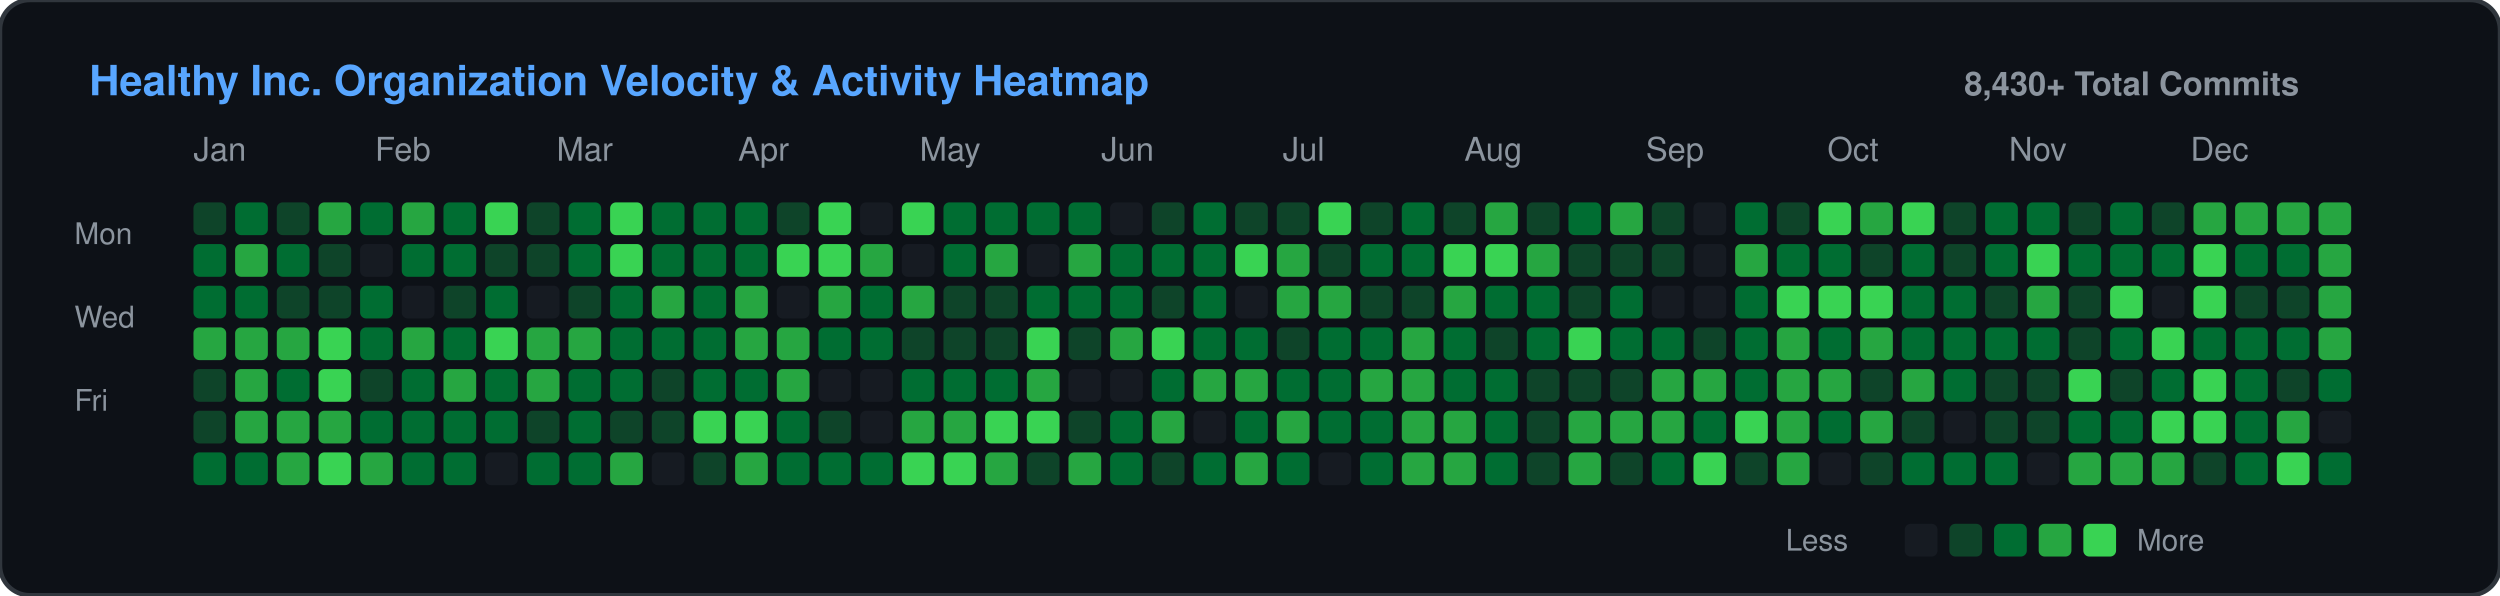
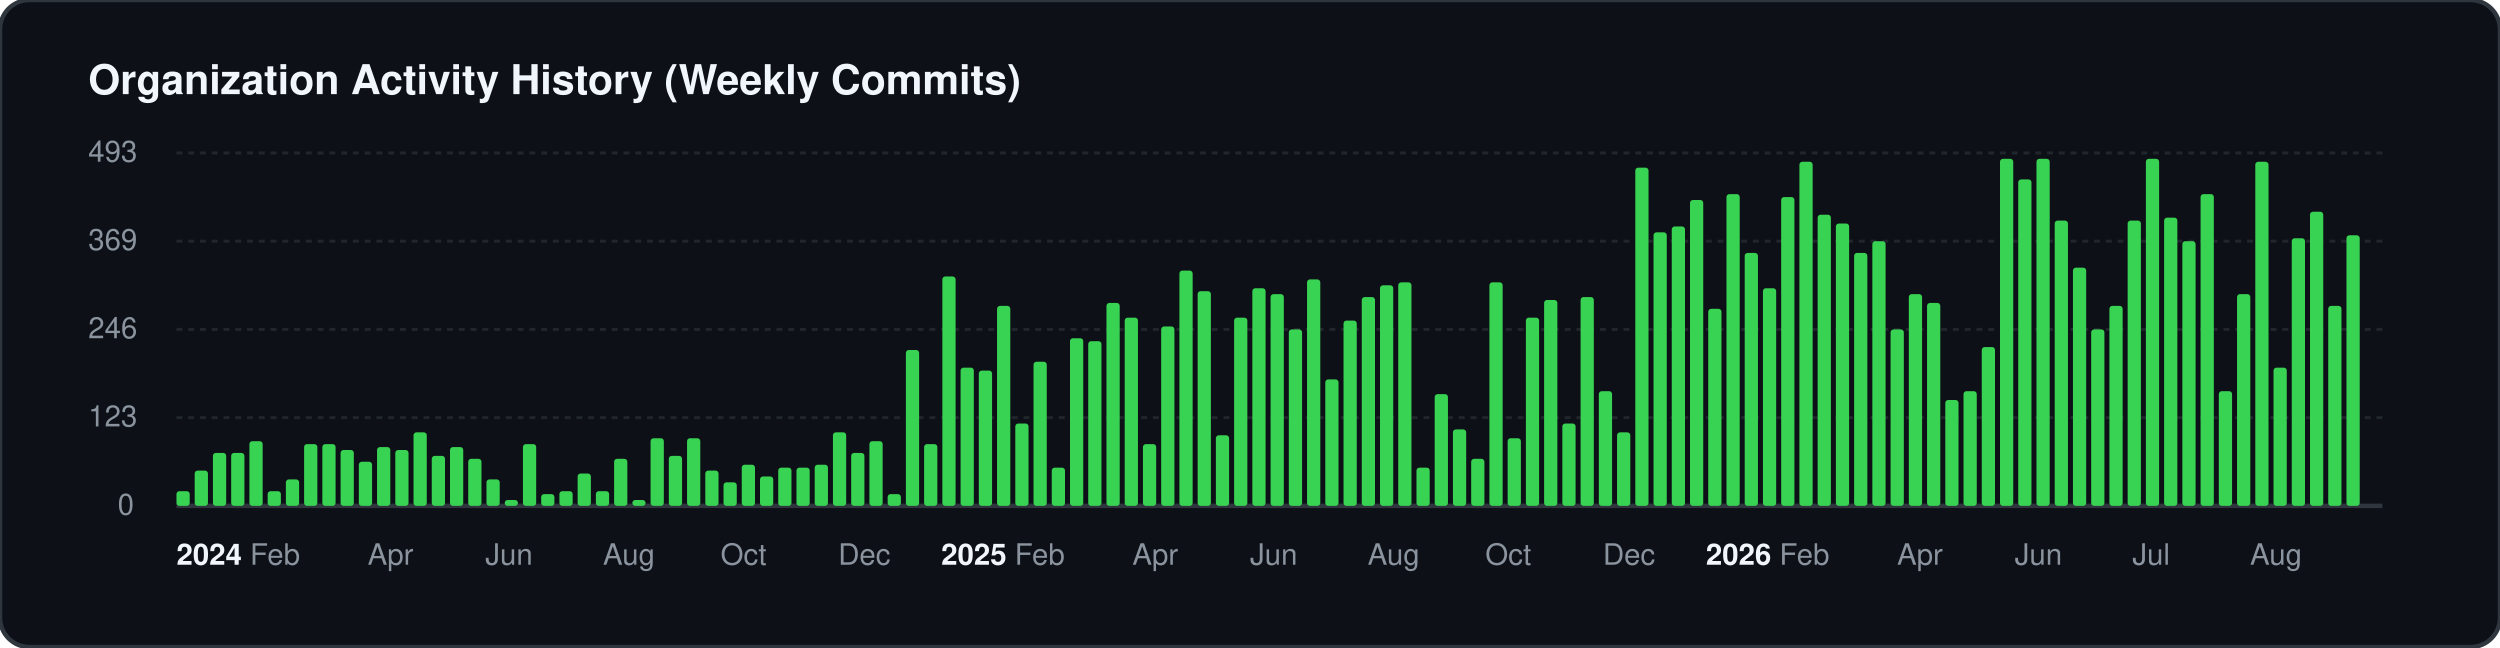
- <svg xmlns="http://www.w3.org/2000/svg" width="840" height="200" viewBox="0 0 840 200" fill="none">
-   <rect width="840" height="200" rx="10" fill="#0d1117" stroke="#30363d" stroke-width="1.5" />
-   <text x="30" y="32" fill="#58a6ff" font-family="-apple-system, BlinkMacSystemFont, 'Segoe UI', Helvetica, Arial, sans-serif" font-size="14" font-weight="700">Healthy Inc. Organization Velocity &amp; Activity Heatmap</text>
-   <text x="660" y="32" fill="#8b949e" font-family="-apple-system, BlinkMacSystemFont, 'Segoe UI', Helvetica, Arial, sans-serif" font-size="11" font-weight="600">8,430+ Total Commits</text>
-   <g transform="translate(65, 54)" fill="#8b949e" font-family="-apple-system, BlinkMacSystemFont, 'Segoe UI', Helvetica, Arial, sans-serif" font-size="11" font-weight="500">
-     <text x="0">Jan</text>
-     <text x="61">Feb</text>
-     <text x="122">Mar</text>
-     <text x="183">Apr</text>
-     <text x="244">May</text>
-     <text x="305">Jun</text>
-     <text x="366">Jul</text>
-     <text x="427">Aug</text>
-     <text x="488">Sep</text>
-     <text x="549">Oct</text>
-     <text x="610">Nov</text>
-     <text x="671">Dec</text>
+ <svg xmlns="http://www.w3.org/2000/svg" width="850" height="220" viewBox="0 0 850 220" fill="none">
+   <rect width="850" height="220" rx="10" fill="#0d1117" stroke="#30363d" stroke-width="1.5" />
+   <text x="30" y="32" fill="#f0f6fc" font-family="-apple-system, BlinkMacSystemFont, 'Segoe UI', Helvetica, Arial, sans-serif" font-size="14" font-weight="700">Organization Activity History (Weekly Commits)</text>
+   <g fill="#8b949e" font-family="-apple-system, BlinkMacSystemFont, 'Segoe UI', Helvetica, Arial, sans-serif" font-size="10">
+     <text x="30" y="55">493</text>
+     <line x1="60" y1="52" x2="810" y2="52" stroke="#21262d" stroke-width="1" stroke-dasharray="2 2" />
+     <text x="30" y="85">369</text>
+     <line x1="60" y1="82" x2="810" y2="82" stroke="#21262d" stroke-width="1" stroke-dasharray="2 2" />
+     <text x="30" y="115">246</text>
+     <line x1="60" y1="112" x2="810" y2="112" stroke="#21262d" stroke-width="1" stroke-dasharray="2 2" />
+     <text x="30" y="145">123</text>
+     <line x1="60" y1="142" x2="810" y2="142" stroke="#21262d" stroke-width="1" stroke-dasharray="2 2" />
+     <text x="40" y="175">0</text>
+     <line x1="60" y1="172" x2="810" y2="172" stroke="#30363d" stroke-width="1.5" />
  </g>
-   <g transform="translate(25, 82)" fill="#8b949e" font-family="-apple-system, BlinkMacSystemFont, 'Segoe UI', Helvetica, Arial, sans-serif" font-size="10" font-weight="500">
-     <text x="0" y="0">Mon</text>
-     <text x="0" y="28">Wed</text>
-     <text x="0" y="56">Fri</text>
+   <g transform="translate(60, 0)">
+     <rect x="0.0" y="167" width="4.5" height="5" fill="#39d353" rx="1" />
+     <rect x="6.2" y="160" width="4.5" height="12" fill="#39d353" rx="1" />
+     <rect x="12.4" y="154" width="4.5" height="18" fill="#39d353" rx="1" />
+     <rect x="18.6" y="154" width="4.5" height="18" fill="#39d353" rx="1" />
+     <rect x="24.8" y="150" width="4.5" height="22" fill="#39d353" rx="1" />
+     <rect x="31.0" y="167" width="4.5" height="5" fill="#39d353" rx="1" />
+     <rect x="37.2" y="163" width="4.5" height="9" fill="#39d353" rx="1" />
+     <rect x="43.4" y="151" width="4.5" height="21" fill="#39d353" rx="1" />
+     <rect x="49.6" y="151" width="4.5" height="21" fill="#39d353" rx="1" />
+     <rect x="55.8" y="153" width="4.5" height="19" fill="#39d353" rx="1" />
+     <rect x="62.0" y="157" width="4.5" height="15" fill="#39d353" rx="1" />
+     <rect x="68.2" y="152" width="4.5" height="20" fill="#39d353" rx="1" />
+     <rect x="74.4" y="153" width="4.5" height="19" fill="#39d353" rx="1" />
+     <rect x="80.6" y="147" width="4.5" height="25" fill="#39d353" rx="1" />
+     <rect x="86.8" y="155" width="4.5" height="17" fill="#39d353" rx="1" />
+     <rect x="93.0" y="152" width="4.5" height="20" fill="#39d353" rx="1" />
+     <rect x="99.2" y="156" width="4.5" height="16" fill="#39d353" rx="1" />
+     <rect x="105.4" y="163" width="4.5" height="9" fill="#39d353" rx="1" />
+     <rect x="111.6" y="170" width="4.5" height="2" fill="#39d353" rx="1" />
+     <rect x="117.8" y="151" width="4.5" height="21" fill="#39d353" rx="1" />
+     <rect x="124.0" y="168" width="4.5" height="4" fill="#39d353" rx="1" />
+     <rect x="130.2" y="167" width="4.5" height="5" fill="#39d353" rx="1" />
+     <rect x="136.4" y="161" width="4.5" height="11" fill="#39d353" rx="1" />
+     <rect x="142.6" y="167" width="4.5" height="5" fill="#39d353" rx="1" />
+     <rect x="148.8" y="156" width="4.5" height="16" fill="#39d353" rx="1" />
+     <rect x="155.0" y="170" width="4.5" height="2" fill="#39d353" rx="1" />
+     <rect x="161.2" y="149" width="4.5" height="23" fill="#39d353" rx="1" />
+     <rect x="167.4" y="155" width="4.5" height="17" fill="#39d353" rx="1" />
+     <rect x="173.6" y="149" width="4.5" height="23" fill="#39d353" rx="1" />
+     <rect x="179.8" y="160" width="4.5" height="12" fill="#39d353" rx="1" />
+     <rect x="186.0" y="164" width="4.5" height="8" fill="#39d353" rx="1" />
+     <rect x="192.2" y="158" width="4.5" height="14" fill="#39d353" rx="1" />
+     <rect x="198.4" y="162" width="4.5" height="10" fill="#39d353" rx="1" />
+     <rect x="204.6" y="159" width="4.5" height="13" fill="#39d353" rx="1" />
+     <rect x="210.8" y="159" width="4.5" height="13" fill="#39d353" rx="1" />
+     <rect x="217.0" y="158" width="4.5" height="14" fill="#39d353" rx="1" />
+     <rect x="223.2" y="147" width="4.5" height="25" fill="#39d353" rx="1" />
+     <rect x="229.4" y="154" width="4.5" height="18" fill="#39d353" rx="1" />
+     <rect x="235.6" y="150" width="4.5" height="22" fill="#39d353" rx="1" />
+     <rect x="241.8" y="168" width="4.5" height="4" fill="#39d353" rx="1" />
+     <rect x="248.0" y="119" width="4.5" height="53" fill="#39d353" rx="1" />
+     <rect x="254.2" y="151" width="4.5" height="21" fill="#39d353" rx="1" />
+     <rect x="260.4" y="94" width="4.5" height="78" fill="#39d353" rx="1" />
+     <rect x="266.6" y="125" width="4.5" height="47" fill="#39d353" rx="1" />
+     <rect x="272.8" y="126" width="4.5" height="46" fill="#39d353" rx="1" />
+     <rect x="279.0" y="104" width="4.5" height="68" fill="#39d353" rx="1" />
+     <rect x="285.2" y="144" width="4.5" height="28" fill="#39d353" rx="1" />
+     <rect x="291.4" y="123" width="4.5" height="49" fill="#39d353" rx="1" />
+     <rect x="297.6" y="159" width="4.5" height="13" fill="#39d353" rx="1" />
+     <rect x="303.8" y="115" width="4.5" height="57" fill="#39d353" rx="1" />
+     <rect x="310.0" y="116" width="4.5" height="56" fill="#39d353" rx="1" />
+     <rect x="316.2" y="103" width="4.5" height="69" fill="#39d353" rx="1" />
+     <rect x="322.4" y="108" width="4.5" height="64" fill="#39d353" rx="1" />
+     <rect x="328.6" y="151" width="4.5" height="21" fill="#39d353" rx="1" />
+     <rect x="334.8" y="111" width="4.5" height="61" fill="#39d353" rx="1" />
+     <rect x="341.0" y="92" width="4.5" height="80" fill="#39d353" rx="1" />
+     <rect x="347.2" y="99" width="4.5" height="73" fill="#39d353" rx="1" />
+     <rect x="353.4" y="148" width="4.5" height="24" fill="#39d353" rx="1" />
+     <rect x="359.6" y="108" width="4.5" height="64" fill="#39d353" rx="1" />
+     <rect x="365.8" y="98" width="4.5" height="74" fill="#39d353" rx="1" />
+     <rect x="372.0" y="100" width="4.5" height="72" fill="#39d353" rx="1" />
+     <rect x="378.2" y="112" width="4.5" height="60" fill="#39d353" rx="1" />
+     <rect x="384.4" y="95" width="4.5" height="77" fill="#39d353" rx="1" />
+     <rect x="390.6" y="129" width="4.5" height="43" fill="#39d353" rx="1" />
+     <rect x="396.8" y="109" width="4.5" height="63" fill="#39d353" rx="1" />
+     <rect x="403.0" y="101" width="4.5" height="71" fill="#39d353" rx="1" />
+     <rect x="409.2" y="97" width="4.5" height="75" fill="#39d353" rx="1" />
+     <rect x="415.4" y="96" width="4.5" height="76" fill="#39d353" rx="1" />
+     <rect x="421.6" y="159" width="4.5" height="13" fill="#39d353" rx="1" />
+     <rect x="427.8" y="134" width="4.5" height="38" fill="#39d353" rx="1" />
+     <rect x="434.0" y="146" width="4.5" height="26" fill="#39d353" rx="1" />
+     <rect x="440.2" y="156" width="4.5" height="16" fill="#39d353" rx="1" />
+     <rect x="446.4" y="96" width="4.5" height="76" fill="#39d353" rx="1" />
+     <rect x="452.6" y="149" width="4.5" height="23" fill="#39d353" rx="1" />
+     <rect x="458.8" y="108" width="4.5" height="64" fill="#39d353" rx="1" />
+     <rect x="465.0" y="102" width="4.5" height="70" fill="#39d353" rx="1" />
+     <rect x="471.2" y="144" width="4.5" height="28" fill="#39d353" rx="1" />
+     <rect x="477.4" y="101" width="4.5" height="71" fill="#39d353" rx="1" />
+     <rect x="483.6" y="133" width="4.5" height="39" fill="#39d353" rx="1" />
+     <rect x="489.8" y="147" width="4.5" height="25" fill="#39d353" rx="1" />
+     <rect x="496.0" y="57" width="4.5" height="115" fill="#39d353" rx="1" />
+     <rect x="502.2" y="79" width="4.5" height="93" fill="#39d353" rx="1" />
+     <rect x="508.4" y="77" width="4.5" height="95" fill="#39d353" rx="1" />
+     <rect x="514.6" y="68" width="4.5" height="104" fill="#39d353" rx="1" />
+     <rect x="520.8" y="105" width="4.5" height="67" fill="#39d353" rx="1" />
+     <rect x="527.0" y="66" width="4.5" height="106" fill="#39d353" rx="1" />
+     <rect x="533.2" y="86" width="4.5" height="86" fill="#39d353" rx="1" />
+     <rect x="539.4" y="98" width="4.5" height="74" fill="#39d353" rx="1" />
+     <rect x="545.6" y="67" width="4.5" height="105" fill="#39d353" rx="1" />
+     <rect x="551.8" y="55" width="4.5" height="117" fill="#39d353" rx="1" />
+     <rect x="558.0" y="73" width="4.5" height="99" fill="#39d353" rx="1" />
+     <rect x="564.2" y="76" width="4.5" height="96" fill="#39d353" rx="1" />
+     <rect x="570.4" y="86" width="4.5" height="86" fill="#39d353" rx="1" />
+     <rect x="576.6" y="82" width="4.5" height="90" fill="#39d353" rx="1" />
+     <rect x="582.8" y="112" width="4.5" height="60" fill="#39d353" rx="1" />
+     <rect x="589.0" y="100" width="4.5" height="72" fill="#39d353" rx="1" />
+     <rect x="595.2" y="103" width="4.5" height="69" fill="#39d353" rx="1" />
+     <rect x="601.4" y="136" width="4.5" height="36" fill="#39d353" rx="1" />
+     <rect x="607.6" y="133" width="4.5" height="39" fill="#39d353" rx="1" />
+     <rect x="613.8" y="118" width="4.5" height="54" fill="#39d353" rx="1" />
+     <rect x="620.0" y="54" width="4.5" height="118" fill="#39d353" rx="1" />
+     <rect x="626.2" y="61" width="4.5" height="111" fill="#39d353" rx="1" />
+     <rect x="632.4" y="54" width="4.5" height="118" fill="#39d353" rx="1" />
+     <rect x="638.6" y="75" width="4.5" height="97" fill="#39d353" rx="1" />
+     <rect x="644.8" y="91" width="4.5" height="81" fill="#39d353" rx="1" />
+     <rect x="651.0" y="112" width="4.5" height="60" fill="#39d353" rx="1" />
+     <rect x="657.2" y="104" width="4.5" height="68" fill="#39d353" rx="1" />
+     <rect x="663.4" y="75" width="4.5" height="97" fill="#39d353" rx="1" />
+     <rect x="669.6" y="54" width="4.5" height="118" fill="#39d353" rx="1" />
+     <rect x="675.8" y="74" width="4.5" height="98" fill="#39d353" rx="1" />
+     <rect x="682.0" y="82" width="4.5" height="90" fill="#39d353" rx="1" />
+     <rect x="688.2" y="66" width="4.5" height="106" fill="#39d353" rx="1" />
+     <rect x="694.4" y="133" width="4.5" height="39" fill="#39d353" rx="1" />
+     <rect x="700.6" y="100" width="4.5" height="72" fill="#39d353" rx="1" />
+     <rect x="706.8" y="55" width="4.5" height="117" fill="#39d353" rx="1" />
+     <rect x="713.0" y="125" width="4.5" height="47" fill="#39d353" rx="1" />
+     <rect x="719.2" y="81" width="4.5" height="91" fill="#39d353" rx="1" />
+     <rect x="725.4" y="72" width="4.5" height="100" fill="#39d353" rx="1" />
+     <rect x="731.6" y="104" width="4.5" height="68" fill="#39d353" rx="1" />
+     <rect x="737.8" y="80" width="4.5" height="92" fill="#39d353" rx="1" />
  </g>
-   <g transform="translate(65, 68)">
-     <rect x="0" y="0" width="11" height="11" rx="2" fill="#0e4429" />
-     <rect x="0" y="14" width="11" height="11" rx="2" fill="#006d32" />
-     <rect x="0" y="28" width="11" height="11" rx="2" fill="#006d32" />
-     <rect x="0" y="42" width="11" height="11" rx="2" fill="#26a641" />
-     <rect x="0" y="56" width="11" height="11" rx="2" fill="#0e4429" />
-     <rect x="0" y="70" width="11" height="11" rx="2" fill="#0e4429" />
-     <rect x="0" y="84" width="11" height="11" rx="2" fill="#006d32" />
-     <rect x="14" y="0" width="11" height="11" rx="2" fill="#006d32" />
-     <rect x="14" y="14" width="11" height="11" rx="2" fill="#26a641" />
-     <rect x="14" y="28" width="11" height="11" rx="2" fill="#006d32" />
-     <rect x="14" y="42" width="11" height="11" rx="2" fill="#26a641" />
-     <rect x="14" y="56" width="11" height="11" rx="2" fill="#26a641" />
-     <rect x="14" y="70" width="11" height="11" rx="2" fill="#26a641" />
-     <rect x="14" y="84" width="11" height="11" rx="2" fill="#006d32" />
-     <rect x="28" y="0" width="11" height="11" rx="2" fill="#0e4429" />
-     <rect x="28" y="14" width="11" height="11" rx="2" fill="#006d32" />
-     <rect x="28" y="28" width="11" height="11" rx="2" fill="#0e4429" />
-     <rect x="28" y="42" width="11" height="11" rx="2" fill="#26a641" />
-     <rect x="28" y="56" width="11" height="11" rx="2" fill="#006d32" />
-     <rect x="28" y="70" width="11" height="11" rx="2" fill="#26a641" />
-     <rect x="28" y="84" width="11" height="11" rx="2" fill="#26a641" />
-     <rect x="42" y="0" width="11" height="11" rx="2" fill="#26a641" />
-     <rect x="42" y="14" width="11" height="11" rx="2" fill="#0e4429" />
-     <rect x="42" y="28" width="11" height="11" rx="2" fill="#0e4429" />
-     <rect x="42" y="42" width="11" height="11" rx="2" fill="#39d353" />
-     <rect x="42" y="56" width="11" height="11" rx="2" fill="#39d353" />
-     <rect x="42" y="70" width="11" height="11" rx="2" fill="#26a641" />
-     <rect x="42" y="84" width="11" height="11" rx="2" fill="#39d353" />
-     <rect x="56" y="0" width="11" height="11" rx="2" fill="#006d32" />
-     <rect x="56" y="14" width="11" height="11" rx="2" fill="#161b22" />
-     <rect x="56" y="28" width="11" height="11" rx="2" fill="#006d32" />
-     <rect x="56" y="42" width="11" height="11" rx="2" fill="#006d32" />
-     <rect x="56" y="56" width="11" height="11" rx="2" fill="#0e4429" />
-     <rect x="56" y="70" width="11" height="11" rx="2" fill="#006d32" />
-     <rect x="56" y="84" width="11" height="11" rx="2" fill="#26a641" />
-     <rect x="70" y="0" width="11" height="11" rx="2" fill="#26a641" />
-     <rect x="70" y="14" width="11" height="11" rx="2" fill="#006d32" />
-     <rect x="70" y="28" width="11" height="11" rx="2" fill="#161b22" />
-     <rect x="70" y="42" width="11" height="11" rx="2" fill="#26a641" />
-     <rect x="70" y="56" width="11" height="11" rx="2" fill="#006d32" />
-     <rect x="70" y="70" width="11" height="11" rx="2" fill="#006d32" />
-     <rect x="70" y="84" width="11" height="11" rx="2" fill="#006d32" />
-     <rect x="84" y="0" width="11" height="11" rx="2" fill="#006d32" />
-     <rect x="84" y="14" width="11" height="11" rx="2" fill="#006d32" />
-     <rect x="84" y="28" width="11" height="11" rx="2" fill="#0e4429" />
-     <rect x="84" y="42" width="11" height="11" rx="2" fill="#006d32" />
-     <rect x="84" y="56" width="11" height="11" rx="2" fill="#26a641" />
-     <rect x="84" y="70" width="11" height="11" rx="2" fill="#006d32" />
-     <rect x="84" y="84" width="11" height="11" rx="2" fill="#006d32" />
-     <rect x="98" y="0" width="11" height="11" rx="2" fill="#39d353" />
-     <rect x="98" y="14" width="11" height="11" rx="2" fill="#0e4429" />
-     <rect x="98" y="28" width="11" height="11" rx="2" fill="#006d32" />
-     <rect x="98" y="42" width="11" height="11" rx="2" fill="#39d353" />
-     <rect x="98" y="56" width="11" height="11" rx="2" fill="#006d32" />
-     <rect x="98" y="70" width="11" height="11" rx="2" fill="#006d32" />
-     <rect x="98" y="84" width="11" height="11" rx="2" fill="#161b22" />
-     <rect x="112" y="0" width="11" height="11" rx="2" fill="#0e4429" />
-     <rect x="112" y="14" width="11" height="11" rx="2" fill="#0e4429" />
-     <rect x="112" y="28" width="11" height="11" rx="2" fill="#161b22" />
-     <rect x="112" y="42" width="11" height="11" rx="2" fill="#26a641" />
-     <rect x="112" y="56" width="11" height="11" rx="2" fill="#26a641" />
-     <rect x="112" y="70" width="11" height="11" rx="2" fill="#0e4429" />
-     <rect x="112" y="84" width="11" height="11" rx="2" fill="#006d32" />
-     <rect x="126" y="0" width="11" height="11" rx="2" fill="#006d32" />
-     <rect x="126" y="14" width="11" height="11" rx="2" fill="#006d32" />
-     <rect x="126" y="28" width="11" height="11" rx="2" fill="#0e4429" />
-     <rect x="126" y="42" width="11" height="11" rx="2" fill="#26a641" />
-     <rect x="126" y="56" width="11" height="11" rx="2" fill="#006d32" />
-     <rect x="126" y="70" width="11" height="11" rx="2" fill="#006d32" />
-     <rect x="126" y="84" width="11" height="11" rx="2" fill="#006d32" />
-     <rect x="140" y="0" width="11" height="11" rx="2" fill="#39d353" />
-     <rect x="140" y="14" width="11" height="11" rx="2" fill="#39d353" />
-     <rect x="140" y="28" width="11" height="11" rx="2" fill="#006d32" />
-     <rect x="140" y="42" width="11" height="11" rx="2" fill="#006d32" />
-     <rect x="140" y="56" width="11" height="11" rx="2" fill="#006d32" />
-     <rect x="140" y="70" width="11" height="11" rx="2" fill="#0e4429" />
-     <rect x="140" y="84" width="11" height="11" rx="2" fill="#26a641" />
-     <rect x="154" y="0" width="11" height="11" rx="2" fill="#006d32" />
-     <rect x="154" y="14" width="11" height="11" rx="2" fill="#006d32" />
-     <rect x="154" y="28" width="11" height="11" rx="2" fill="#26a641" />
-     <rect x="154" y="42" width="11" height="11" rx="2" fill="#006d32" />
-     <rect x="154" y="56" width="11" height="11" rx="2" fill="#0e4429" />
-     <rect x="154" y="70" width="11" height="11" rx="2" fill="#0e4429" />
-     <rect x="154" y="84" width="11" height="11" rx="2" fill="#161b22" />
-     <rect x="168" y="0" width="11" height="11" rx="2" fill="#006d32" />
-     <rect x="168" y="14" width="11" height="11" rx="2" fill="#006d32" />
-     <rect x="168" y="28" width="11" height="11" rx="2" fill="#006d32" />
-     <rect x="168" y="42" width="11" height="11" rx="2" fill="#006d32" />
-     <rect x="168" y="56" width="11" height="11" rx="2" fill="#006d32" />
-     <rect x="168" y="70" width="11" height="11" rx="2" fill="#39d353" />
-     <rect x="168" y="84" width="11" height="11" rx="2" fill="#0e4429" />
-     <rect x="182" y="0" width="11" height="11" rx="2" fill="#006d32" />
-     <rect x="182" y="14" width="11" height="11" rx="2" fill="#006d32" />
-     <rect x="182" y="28" width="11" height="11" rx="2" fill="#26a641" />
-     <rect x="182" y="42" width="11" height="11" rx="2" fill="#26a641" />
-     <rect x="182" y="56" width="11" height="11" rx="2" fill="#006d32" />
-     <rect x="182" y="70" width="11" height="11" rx="2" fill="#39d353" />
-     <rect x="182" y="84" width="11" height="11" rx="2" fill="#26a641" />
-     <rect x="196" y="0" width="11" height="11" rx="2" fill="#0e4429" />
-     <rect x="196" y="14" width="11" height="11" rx="2" fill="#39d353" />
-     <rect x="196" y="28" width="11" height="11" rx="2" fill="#161b22" />
-     <rect x="196" y="42" width="11" height="11" rx="2" fill="#26a641" />
-     <rect x="196" y="56" width="11" height="11" rx="2" fill="#26a641" />
-     <rect x="196" y="70" width="11" height="11" rx="2" fill="#006d32" />
-     <rect x="196" y="84" width="11" height="11" rx="2" fill="#006d32" />
-     <rect x="210" y="0" width="11" height="11" rx="2" fill="#39d353" />
-     <rect x="210" y="14" width="11" height="11" rx="2" fill="#39d353" />
-     <rect x="210" y="28" width="11" height="11" rx="2" fill="#26a641" />
-     <rect x="210" y="42" width="11" height="11" rx="2" fill="#006d32" />
-     <rect x="210" y="56" width="11" height="11" rx="2" fill="#161b22" />
-     <rect x="210" y="70" width="11" height="11" rx="2" fill="#0e4429" />
-     <rect x="210" y="84" width="11" height="11" rx="2" fill="#006d32" />
-     <rect x="224" y="0" width="11" height="11" rx="2" fill="#161b22" />
-     <rect x="224" y="14" width="11" height="11" rx="2" fill="#26a641" />
-     <rect x="224" y="28" width="11" height="11" rx="2" fill="#006d32" />
-     <rect x="224" y="42" width="11" height="11" rx="2" fill="#006d32" />
-     <rect x="224" y="56" width="11" height="11" rx="2" fill="#161b22" />
-     <rect x="224" y="70" width="11" height="11" rx="2" fill="#161b22" />
-     <rect x="224" y="84" width="11" height="11" rx="2" fill="#006d32" />
-     <rect x="238" y="0" width="11" height="11" rx="2" fill="#39d353" />
-     <rect x="238" y="14" width="11" height="11" rx="2" fill="#161b22" />
-     <rect x="238" y="28" width="11" height="11" rx="2" fill="#26a641" />
-     <rect x="238" y="42" width="11" height="11" rx="2" fill="#0e4429" />
-     <rect x="238" y="56" width="11" height="11" rx="2" fill="#006d32" />
-     <rect x="238" y="70" width="11" height="11" rx="2" fill="#26a641" />
-     <rect x="238" y="84" width="11" height="11" rx="2" fill="#39d353" />
-     <rect x="252" y="0" width="11" height="11" rx="2" fill="#006d32" />
-     <rect x="252" y="14" width="11" height="11" rx="2" fill="#006d32" />
-     <rect x="252" y="28" width="11" height="11" rx="2" fill="#0e4429" />
-     <rect x="252" y="42" width="11" height="11" rx="2" fill="#0e4429" />
-     <rect x="252" y="56" width="11" height="11" rx="2" fill="#006d32" />
-     <rect x="252" y="70" width="11" height="11" rx="2" fill="#26a641" />
-     <rect x="252" y="84" width="11" height="11" rx="2" fill="#39d353" />
-     <rect x="266" y="0" width="11" height="11" rx="2" fill="#006d32" />
-     <rect x="266" y="14" width="11" height="11" rx="2" fill="#26a641" />
-     <rect x="266" y="28" width="11" height="11" rx="2" fill="#0e4429" />
-     <rect x="266" y="42" width="11" height="11" rx="2" fill="#0e4429" />
-     <rect x="266" y="56" width="11" height="11" rx="2" fill="#006d32" />
-     <rect x="266" y="70" width="11" height="11" rx="2" fill="#39d353" />
-     <rect x="266" y="84" width="11" height="11" rx="2" fill="#26a641" />
-     <rect x="280" y="0" width="11" height="11" rx="2" fill="#006d32" />
-     <rect x="280" y="14" width="11" height="11" rx="2" fill="#161b22" />
-     <rect x="280" y="28" width="11" height="11" rx="2" fill="#006d32" />
-     <rect x="280" y="42" width="11" height="11" rx="2" fill="#39d353" />
-     <rect x="280" y="56" width="11" height="11" rx="2" fill="#26a641" />
-     <rect x="280" y="70" width="11" height="11" rx="2" fill="#39d353" />
-     <rect x="280" y="84" width="11" height="11" rx="2" fill="#0e4429" />
-     <rect x="294" y="0" width="11" height="11" rx="2" fill="#006d32" />
-     <rect x="294" y="14" width="11" height="11" rx="2" fill="#26a641" />
-     <rect x="294" y="28" width="11" height="11" rx="2" fill="#006d32" />
-     <rect x="294" y="42" width="11" height="11" rx="2" fill="#0e4429" />
-     <rect x="294" y="56" width="11" height="11" rx="2" fill="#161b22" />
-     <rect x="294" y="70" width="11" height="11" rx="2" fill="#0e4429" />
-     <rect x="294" y="84" width="11" height="11" rx="2" fill="#26a641" />
-     <rect x="308" y="0" width="11" height="11" rx="2" fill="#161b22" />
-     <rect x="308" y="14" width="11" height="11" rx="2" fill="#006d32" />
-     <rect x="308" y="28" width="11" height="11" rx="2" fill="#006d32" />
-     <rect x="308" y="42" width="11" height="11" rx="2" fill="#26a641" />
-     <rect x="308" y="56" width="11" height="11" rx="2" fill="#161b22" />
-     <rect x="308" y="70" width="11" height="11" rx="2" fill="#006d32" />
-     <rect x="308" y="84" width="11" height="11" rx="2" fill="#006d32" />
-     <rect x="322" y="0" width="11" height="11" rx="2" fill="#0e4429" />
-     <rect x="322" y="14" width="11" height="11" rx="2" fill="#006d32" />
-     <rect x="322" y="28" width="11" height="11" rx="2" fill="#0e4429" />
-     <rect x="322" y="42" width="11" height="11" rx="2" fill="#39d353" />
-     <rect x="322" y="56" width="11" height="11" rx="2" fill="#006d32" />
-     <rect x="322" y="70" width="11" height="11" rx="2" fill="#26a641" />
-     <rect x="322" y="84" width="11" height="11" rx="2" fill="#0e4429" />
-     <rect x="336" y="0" width="11" height="11" rx="2" fill="#006d32" />
-     <rect x="336" y="14" width="11" height="11" rx="2" fill="#006d32" />
-     <rect x="336" y="28" width="11" height="11" rx="2" fill="#006d32" />
-     <rect x="336" y="42" width="11" height="11" rx="2" fill="#006d32" />
-     <rect x="336" y="56" width="11" height="11" rx="2" fill="#26a641" />
-     <rect x="336" y="70" width="11" height="11" rx="2" fill="#161b22" />
-     <rect x="336" y="84" width="11" height="11" rx="2" fill="#006d32" />
-     <rect x="350" y="0" width="11" height="11" rx="2" fill="#0e4429" />
-     <rect x="350" y="14" width="11" height="11" rx="2" fill="#39d353" />
-     <rect x="350" y="28" width="11" height="11" rx="2" fill="#161b22" />
-     <rect x="350" y="42" width="11" height="11" rx="2" fill="#006d32" />
-     <rect x="350" y="56" width="11" height="11" rx="2" fill="#26a641" />
-     <rect x="350" y="70" width="11" height="11" rx="2" fill="#006d32" />
-     <rect x="350" y="84" width="11" height="11" rx="2" fill="#26a641" />
-     <rect x="364" y="0" width="11" height="11" rx="2" fill="#0e4429" />
-     <rect x="364" y="14" width="11" height="11" rx="2" fill="#26a641" />
-     <rect x="364" y="28" width="11" height="11" rx="2" fill="#26a641" />
-     <rect x="364" y="42" width="11" height="11" rx="2" fill="#0e4429" />
-     <rect x="364" y="56" width="11" height="11" rx="2" fill="#006d32" />
-     <rect x="364" y="70" width="11" height="11" rx="2" fill="#26a641" />
-     <rect x="364" y="84" width="11" height="11" rx="2" fill="#006d32" />
-     <rect x="378" y="0" width="11" height="11" rx="2" fill="#39d353" />
-     <rect x="378" y="14" width="11" height="11" rx="2" fill="#0e4429" />
-     <rect x="378" y="28" width="11" height="11" rx="2" fill="#26a641" />
-     <rect x="378" y="42" width="11" height="11" rx="2" fill="#006d32" />
-     <rect x="378" y="56" width="11" height="11" rx="2" fill="#006d32" />
-     <rect x="378" y="70" width="11" height="11" rx="2" fill="#006d32" />
-     <rect x="378" y="84" width="11" height="11" rx="2" fill="#161b22" />
-     <rect x="392" y="0" width="11" height="11" rx="2" fill="#0e4429" />
-     <rect x="392" y="14" width="11" height="11" rx="2" fill="#006d32" />
-     <rect x="392" y="28" width="11" height="11" rx="2" fill="#0e4429" />
-     <rect x="392" y="42" width="11" height="11" rx="2" fill="#006d32" />
-     <rect x="392" y="56" width="11" height="11" rx="2" fill="#26a641" />
-     <rect x="392" y="70" width="11" height="11" rx="2" fill="#006d32" />
-     <rect x="392" y="84" width="11" height="11" rx="2" fill="#006d32" />
-     <rect x="406" y="0" width="11" height="11" rx="2" fill="#006d32" />
-     <rect x="406" y="14" width="11" height="11" rx="2" fill="#006d32" />
-     <rect x="406" y="28" width="11" height="11" rx="2" fill="#0e4429" />
-     <rect x="406" y="42" width="11" height="11" rx="2" fill="#26a641" />
-     <rect x="406" y="56" width="11" height="11" rx="2" fill="#26a641" />
-     <rect x="406" y="70" width="11" height="11" rx="2" fill="#26a641" />
-     <rect x="406" y="84" width="11" height="11" rx="2" fill="#26a641" />
-     <rect x="420" y="0" width="11" height="11" rx="2" fill="#0e4429" />
-     <rect x="420" y="14" width="11" height="11" rx="2" fill="#39d353" />
-     <rect x="420" y="28" width="11" height="11" rx="2" fill="#26a641" />
-     <rect x="420" y="42" width="11" height="11" rx="2" fill="#006d32" />
-     <rect x="420" y="56" width="11" height="11" rx="2" fill="#006d32" />
-     <rect x="420" y="70" width="11" height="11" rx="2" fill="#26a641" />
-     <rect x="420" y="84" width="11" height="11" rx="2" fill="#26a641" />
-     <rect x="434" y="0" width="11" height="11" rx="2" fill="#26a641" />
-     <rect x="434" y="14" width="11" height="11" rx="2" fill="#39d353" />
-     <rect x="434" y="28" width="11" height="11" rx="2" fill="#006d32" />
-     <rect x="434" y="42" width="11" height="11" rx="2" fill="#0e4429" />
-     <rect x="434" y="56" width="11" height="11" rx="2" fill="#006d32" />
-     <rect x="434" y="70" width="11" height="11" rx="2" fill="#006d32" />
-     <rect x="434" y="84" width="11" height="11" rx="2" fill="#006d32" />
-     <rect x="448" y="0" width="11" height="11" rx="2" fill="#0e4429" />
-     <rect x="448" y="14" width="11" height="11" rx="2" fill="#26a641" />
-     <rect x="448" y="28" width="11" height="11" rx="2" fill="#006d32" />
-     <rect x="448" y="42" width="11" height="11" rx="2" fill="#006d32" />
-     <rect x="448" y="56" width="11" height="11" rx="2" fill="#0e4429" />
-     <rect x="448" y="70" width="11" height="11" rx="2" fill="#0e4429" />
-     <rect x="448" y="84" width="11" height="11" rx="2" fill="#0e4429" />
-     <rect x="462" y="0" width="11" height="11" rx="2" fill="#006d32" />
-     <rect x="462" y="14" width="11" height="11" rx="2" fill="#0e4429" />
-     <rect x="462" y="28" width="11" height="11" rx="2" fill="#0e4429" />
-     <rect x="462" y="42" width="11" height="11" rx="2" fill="#39d353" />
-     <rect x="462" y="56" width="11" height="11" rx="2" fill="#0e4429" />
-     <rect x="462" y="70" width="11" height="11" rx="2" fill="#26a641" />
-     <rect x="462" y="84" width="11" height="11" rx="2" fill="#26a641" />
-     <rect x="476" y="0" width="11" height="11" rx="2" fill="#26a641" />
-     <rect x="476" y="14" width="11" height="11" rx="2" fill="#0e4429" />
-     <rect x="476" y="28" width="11" height="11" rx="2" fill="#006d32" />
-     <rect x="476" y="42" width="11" height="11" rx="2" fill="#006d32" />
-     <rect x="476" y="56" width="11" height="11" rx="2" fill="#0e4429" />
-     <rect x="476" y="70" width="11" height="11" rx="2" fill="#26a641" />
-     <rect x="476" y="84" width="11" height="11" rx="2" fill="#0e4429" />
-     <rect x="490" y="0" width="11" height="11" rx="2" fill="#0e4429" />
-     <rect x="490" y="14" width="11" height="11" rx="2" fill="#0e4429" />
-     <rect x="490" y="28" width="11" height="11" rx="2" fill="#161b22" />
-     <rect x="490" y="42" width="11" height="11" rx="2" fill="#006d32" />
-     <rect x="490" y="56" width="11" height="11" rx="2" fill="#26a641" />
-     <rect x="490" y="70" width="11" height="11" rx="2" fill="#26a641" />
-     <rect x="490" y="84" width="11" height="11" rx="2" fill="#006d32" />
-     <rect x="504" y="0" width="11" height="11" rx="2" fill="#161b22" />
-     <rect x="504" y="14" width="11" height="11" rx="2" fill="#161b22" />
-     <rect x="504" y="28" width="11" height="11" rx="2" fill="#161b22" />
-     <rect x="504" y="42" width="11" height="11" rx="2" fill="#0e4429" />
-     <rect x="504" y="56" width="11" height="11" rx="2" fill="#26a641" />
-     <rect x="504" y="70" width="11" height="11" rx="2" fill="#006d32" />
-     <rect x="504" y="84" width="11" height="11" rx="2" fill="#39d353" />
-     <rect x="518" y="0" width="11" height="11" rx="2" fill="#006d32" />
-     <rect x="518" y="14" width="11" height="11" rx="2" fill="#26a641" />
-     <rect x="518" y="28" width="11" height="11" rx="2" fill="#006d32" />
-     <rect x="518" y="42" width="11" height="11" rx="2" fill="#006d32" />
-     <rect x="518" y="56" width="11" height="11" rx="2" fill="#006d32" />
-     <rect x="518" y="70" width="11" height="11" rx="2" fill="#39d353" />
-     <rect x="518" y="84" width="11" height="11" rx="2" fill="#0e4429" />
-     <rect x="532" y="0" width="11" height="11" rx="2" fill="#0e4429" />
-     <rect x="532" y="14" width="11" height="11" rx="2" fill="#006d32" />
-     <rect x="532" y="28" width="11" height="11" rx="2" fill="#39d353" />
-     <rect x="532" y="42" width="11" height="11" rx="2" fill="#26a641" />
-     <rect x="532" y="56" width="11" height="11" rx="2" fill="#26a641" />
-     <rect x="532" y="70" width="11" height="11" rx="2" fill="#26a641" />
-     <rect x="532" y="84" width="11" height="11" rx="2" fill="#26a641" />
-     <rect x="546" y="0" width="11" height="11" rx="2" fill="#39d353" />
-     <rect x="546" y="14" width="11" height="11" rx="2" fill="#006d32" />
-     <rect x="546" y="28" width="11" height="11" rx="2" fill="#39d353" />
-     <rect x="546" y="42" width="11" height="11" rx="2" fill="#006d32" />
-     <rect x="546" y="56" width="11" height="11" rx="2" fill="#26a641" />
-     <rect x="546" y="70" width="11" height="11" rx="2" fill="#006d32" />
-     <rect x="546" y="84" width="11" height="11" rx="2" fill="#161b22" />
-     <rect x="560" y="0" width="11" height="11" rx="2" fill="#26a641" />
-     <rect x="560" y="14" width="11" height="11" rx="2" fill="#0e4429" />
-     <rect x="560" y="28" width="11" height="11" rx="2" fill="#39d353" />
-     <rect x="560" y="42" width="11" height="11" rx="2" fill="#26a641" />
-     <rect x="560" y="56" width="11" height="11" rx="2" fill="#0e4429" />
-     <rect x="560" y="70" width="11" height="11" rx="2" fill="#26a641" />
-     <rect x="560" y="84" width="11" height="11" rx="2" fill="#0e4429" />
-     <rect x="574" y="0" width="11" height="11" rx="2" fill="#39d353" />
-     <rect x="574" y="14" width="11" height="11" rx="2" fill="#006d32" />
-     <rect x="574" y="28" width="11" height="11" rx="2" fill="#006d32" />
-     <rect x="574" y="42" width="11" height="11" rx="2" fill="#006d32" />
-     <rect x="574" y="56" width="11" height="11" rx="2" fill="#26a641" />
-     <rect x="574" y="70" width="11" height="11" rx="2" fill="#0e4429" />
-     <rect x="574" y="84" width="11" height="11" rx="2" fill="#006d32" />
-     <rect x="588" y="0" width="11" height="11" rx="2" fill="#0e4429" />
-     <rect x="588" y="14" width="11" height="11" rx="2" fill="#0e4429" />
-     <rect x="588" y="28" width="11" height="11" rx="2" fill="#006d32" />
-     <rect x="588" y="42" width="11" height="11" rx="2" fill="#006d32" />
-     <rect x="588" y="56" width="11" height="11" rx="2" fill="#006d32" />
-     <rect x="588" y="70" width="11" height="11" rx="2" fill="#161b22" />
-     <rect x="588" y="84" width="11" height="11" rx="2" fill="#006d32" />
-     <rect x="602" y="0" width="11" height="11" rx="2" fill="#006d32" />
-     <rect x="602" y="14" width="11" height="11" rx="2" fill="#006d32" />
-     <rect x="602" y="28" width="11" height="11" rx="2" fill="#0e4429" />
-     <rect x="602" y="42" width="11" height="11" rx="2" fill="#006d32" />
-     <rect x="602" y="56" width="11" height="11" rx="2" fill="#0e4429" />
-     <rect x="602" y="70" width="11" height="11" rx="2" fill="#0e4429" />
-     <rect x="602" y="84" width="11" height="11" rx="2" fill="#006d32" />
-     <rect x="616" y="0" width="11" height="11" rx="2" fill="#006d32" />
-     <rect x="616" y="14" width="11" height="11" rx="2" fill="#39d353" />
-     <rect x="616" y="28" width="11" height="11" rx="2" fill="#26a641" />
-     <rect x="616" y="42" width="11" height="11" rx="2" fill="#006d32" />
-     <rect x="616" y="56" width="11" height="11" rx="2" fill="#0e4429" />
-     <rect x="616" y="70" width="11" height="11" rx="2" fill="#0e4429" />
-     <rect x="616" y="84" width="11" height="11" rx="2" fill="#161b22" />
-     <rect x="630" y="0" width="11" height="11" rx="2" fill="#0e4429" />
-     <rect x="630" y="14" width="11" height="11" rx="2" fill="#006d32" />
-     <rect x="630" y="28" width="11" height="11" rx="2" fill="#0e4429" />
-     <rect x="630" y="42" width="11" height="11" rx="2" fill="#0e4429" />
-     <rect x="630" y="56" width="11" height="11" rx="2" fill="#39d353" />
-     <rect x="630" y="70" width="11" height="11" rx="2" fill="#006d32" />
-     <rect x="630" y="84" width="11" height="11" rx="2" fill="#26a641" />
-     <rect x="644" y="0" width="11" height="11" rx="2" fill="#006d32" />
-     <rect x="644" y="14" width="11" height="11" rx="2" fill="#006d32" />
-     <rect x="644" y="28" width="11" height="11" rx="2" fill="#39d353" />
-     <rect x="644" y="42" width="11" height="11" rx="2" fill="#006d32" />
-     <rect x="644" y="56" width="11" height="11" rx="2" fill="#0e4429" />
-     <rect x="644" y="70" width="11" height="11" rx="2" fill="#006d32" />
-     <rect x="644" y="84" width="11" height="11" rx="2" fill="#26a641" />
-     <rect x="658" y="0" width="11" height="11" rx="2" fill="#0e4429" />
-     <rect x="658" y="14" width="11" height="11" rx="2" fill="#006d32" />
-     <rect x="658" y="28" width="11" height="11" rx="2" fill="#161b22" />
-     <rect x="658" y="42" width="11" height="11" rx="2" fill="#39d353" />
-     <rect x="658" y="56" width="11" height="11" rx="2" fill="#006d32" />
-     <rect x="658" y="70" width="11" height="11" rx="2" fill="#39d353" />
-     <rect x="658" y="84" width="11" height="11" rx="2" fill="#26a641" />
-     <rect x="672" y="0" width="11" height="11" rx="2" fill="#26a641" />
-     <rect x="672" y="14" width="11" height="11" rx="2" fill="#39d353" />
-     <rect x="672" y="28" width="11" height="11" rx="2" fill="#39d353" />
-     <rect x="672" y="42" width="11" height="11" rx="2" fill="#006d32" />
-     <rect x="672" y="56" width="11" height="11" rx="2" fill="#39d353" />
-     <rect x="672" y="70" width="11" height="11" rx="2" fill="#39d353" />
-     <rect x="672" y="84" width="11" height="11" rx="2" fill="#0e4429" />
-     <rect x="686" y="0" width="11" height="11" rx="2" fill="#26a641" />
-     <rect x="686" y="14" width="11" height="11" rx="2" fill="#006d32" />
-     <rect x="686" y="28" width="11" height="11" rx="2" fill="#0e4429" />
-     <rect x="686" y="42" width="11" height="11" rx="2" fill="#006d32" />
-     <rect x="686" y="56" width="11" height="11" rx="2" fill="#006d32" />
-     <rect x="686" y="70" width="11" height="11" rx="2" fill="#006d32" />
-     <rect x="686" y="84" width="11" height="11" rx="2" fill="#006d32" />
-     <rect x="700" y="0" width="11" height="11" rx="2" fill="#26a641" />
-     <rect x="700" y="14" width="11" height="11" rx="2" fill="#006d32" />
-     <rect x="700" y="28" width="11" height="11" rx="2" fill="#0e4429" />
-     <rect x="700" y="42" width="11" height="11" rx="2" fill="#006d32" />
-     <rect x="700" y="56" width="11" height="11" rx="2" fill="#0e4429" />
-     <rect x="700" y="70" width="11" height="11" rx="2" fill="#26a641" />
-     <rect x="700" y="84" width="11" height="11" rx="2" fill="#39d353" />
-     <rect x="714" y="0" width="11" height="11" rx="2" fill="#26a641" />
-     <rect x="714" y="14" width="11" height="11" rx="2" fill="#26a641" />
-     <rect x="714" y="28" width="11" height="11" rx="2" fill="#26a641" />
-     <rect x="714" y="42" width="11" height="11" rx="2" fill="#26a641" />
-     <rect x="714" y="56" width="11" height="11" rx="2" fill="#006d32" />
-     <rect x="714" y="70" width="11" height="11" rx="2" fill="#161b22" />
-     <rect x="714" y="84" width="11" height="11" rx="2" fill="#006d32" />
-   </g>
-   <g transform="translate(640, 175)">
-     <text x="-40" y="10" fill="#8b949e" font-family="-apple-system, BlinkMacSystemFont, 'Segoe UI', Helvetica, Arial, sans-serif" font-size="10">Less</text>
-     <rect x="0" y="1" width="11" height="11" rx="2" fill="#161b22" />
-     <rect x="15" y="1" width="11" height="11" rx="2" fill="#0e4429" />
-     <rect x="30" y="1" width="11" height="11" rx="2" fill="#006d32" />
-     <rect x="45" y="1" width="11" height="11" rx="2" fill="#26a641" />
-     <rect x="60" y="1" width="11" height="11" rx="2" fill="#39d353" />
-     <text x="78" y="10" fill="#8b949e" font-family="-apple-system, BlinkMacSystemFont, 'Segoe UI', Helvetica, Arial, sans-serif" font-size="10">More</text>
+   <g transform="translate(60, 192)" fill="#8b949e" font-family="-apple-system, BlinkMacSystemFont, 'Segoe UI', Helvetica, Arial, sans-serif" font-size="10">
+     <text x="0" font-weight="700" fill="#f0f6fc">2024</text>
+     <text x="25">Feb</text>
+     <text x="65">Apr</text>
+     <text x="105">Jun</text>
+     <text x="145">Aug</text>
+     <text x="185">Oct</text>
+     <text x="225">Dec</text>
+     <text x="260" font-weight="700" fill="#f0f6fc">2025</text>
+     <text x="285">Feb</text>
+     <text x="325">Apr</text>
+     <text x="365">Jun</text>
+     <text x="405">Aug</text>
+     <text x="445">Oct</text>
+     <text x="485">Dec</text>
+     <text x="520" font-weight="700" fill="#f0f6fc">2026</text>
+     <text x="545">Feb</text>
+     <text x="585">Apr</text>
+     <text x="625">Jun</text>
+     <text x="665">Jul</text>
+     <text x="705">Aug</text>
  </g>
</svg>
